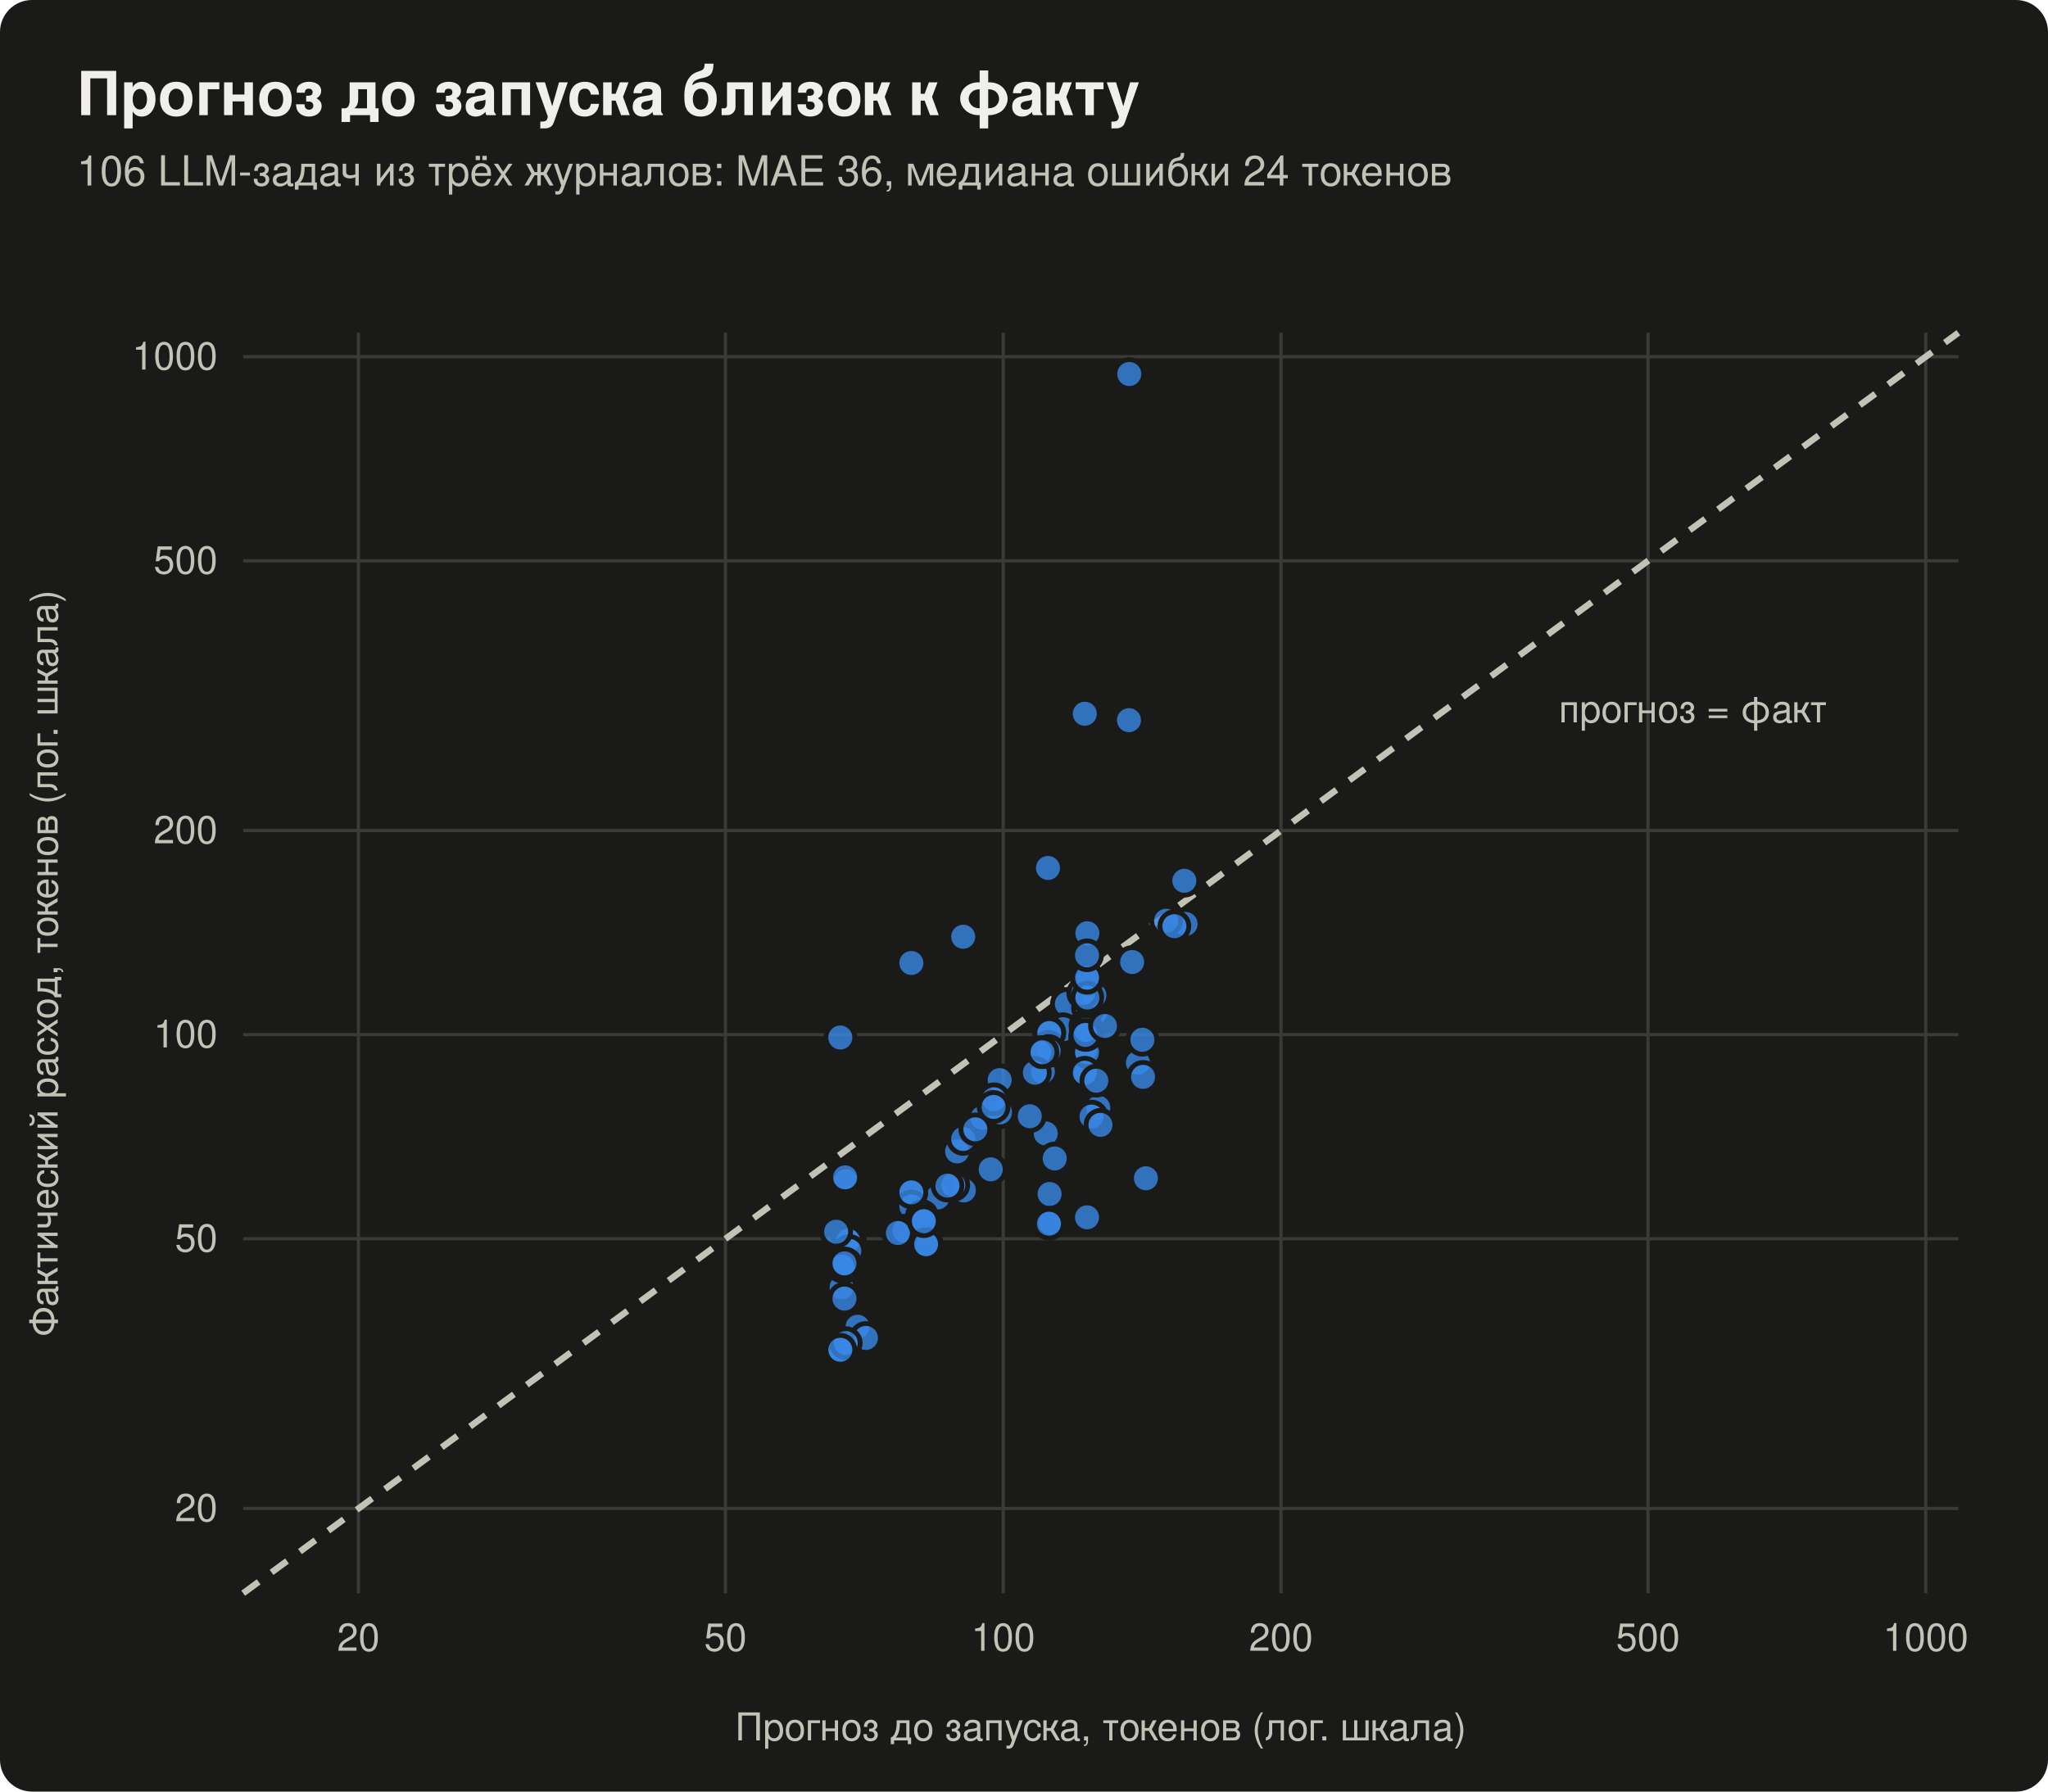
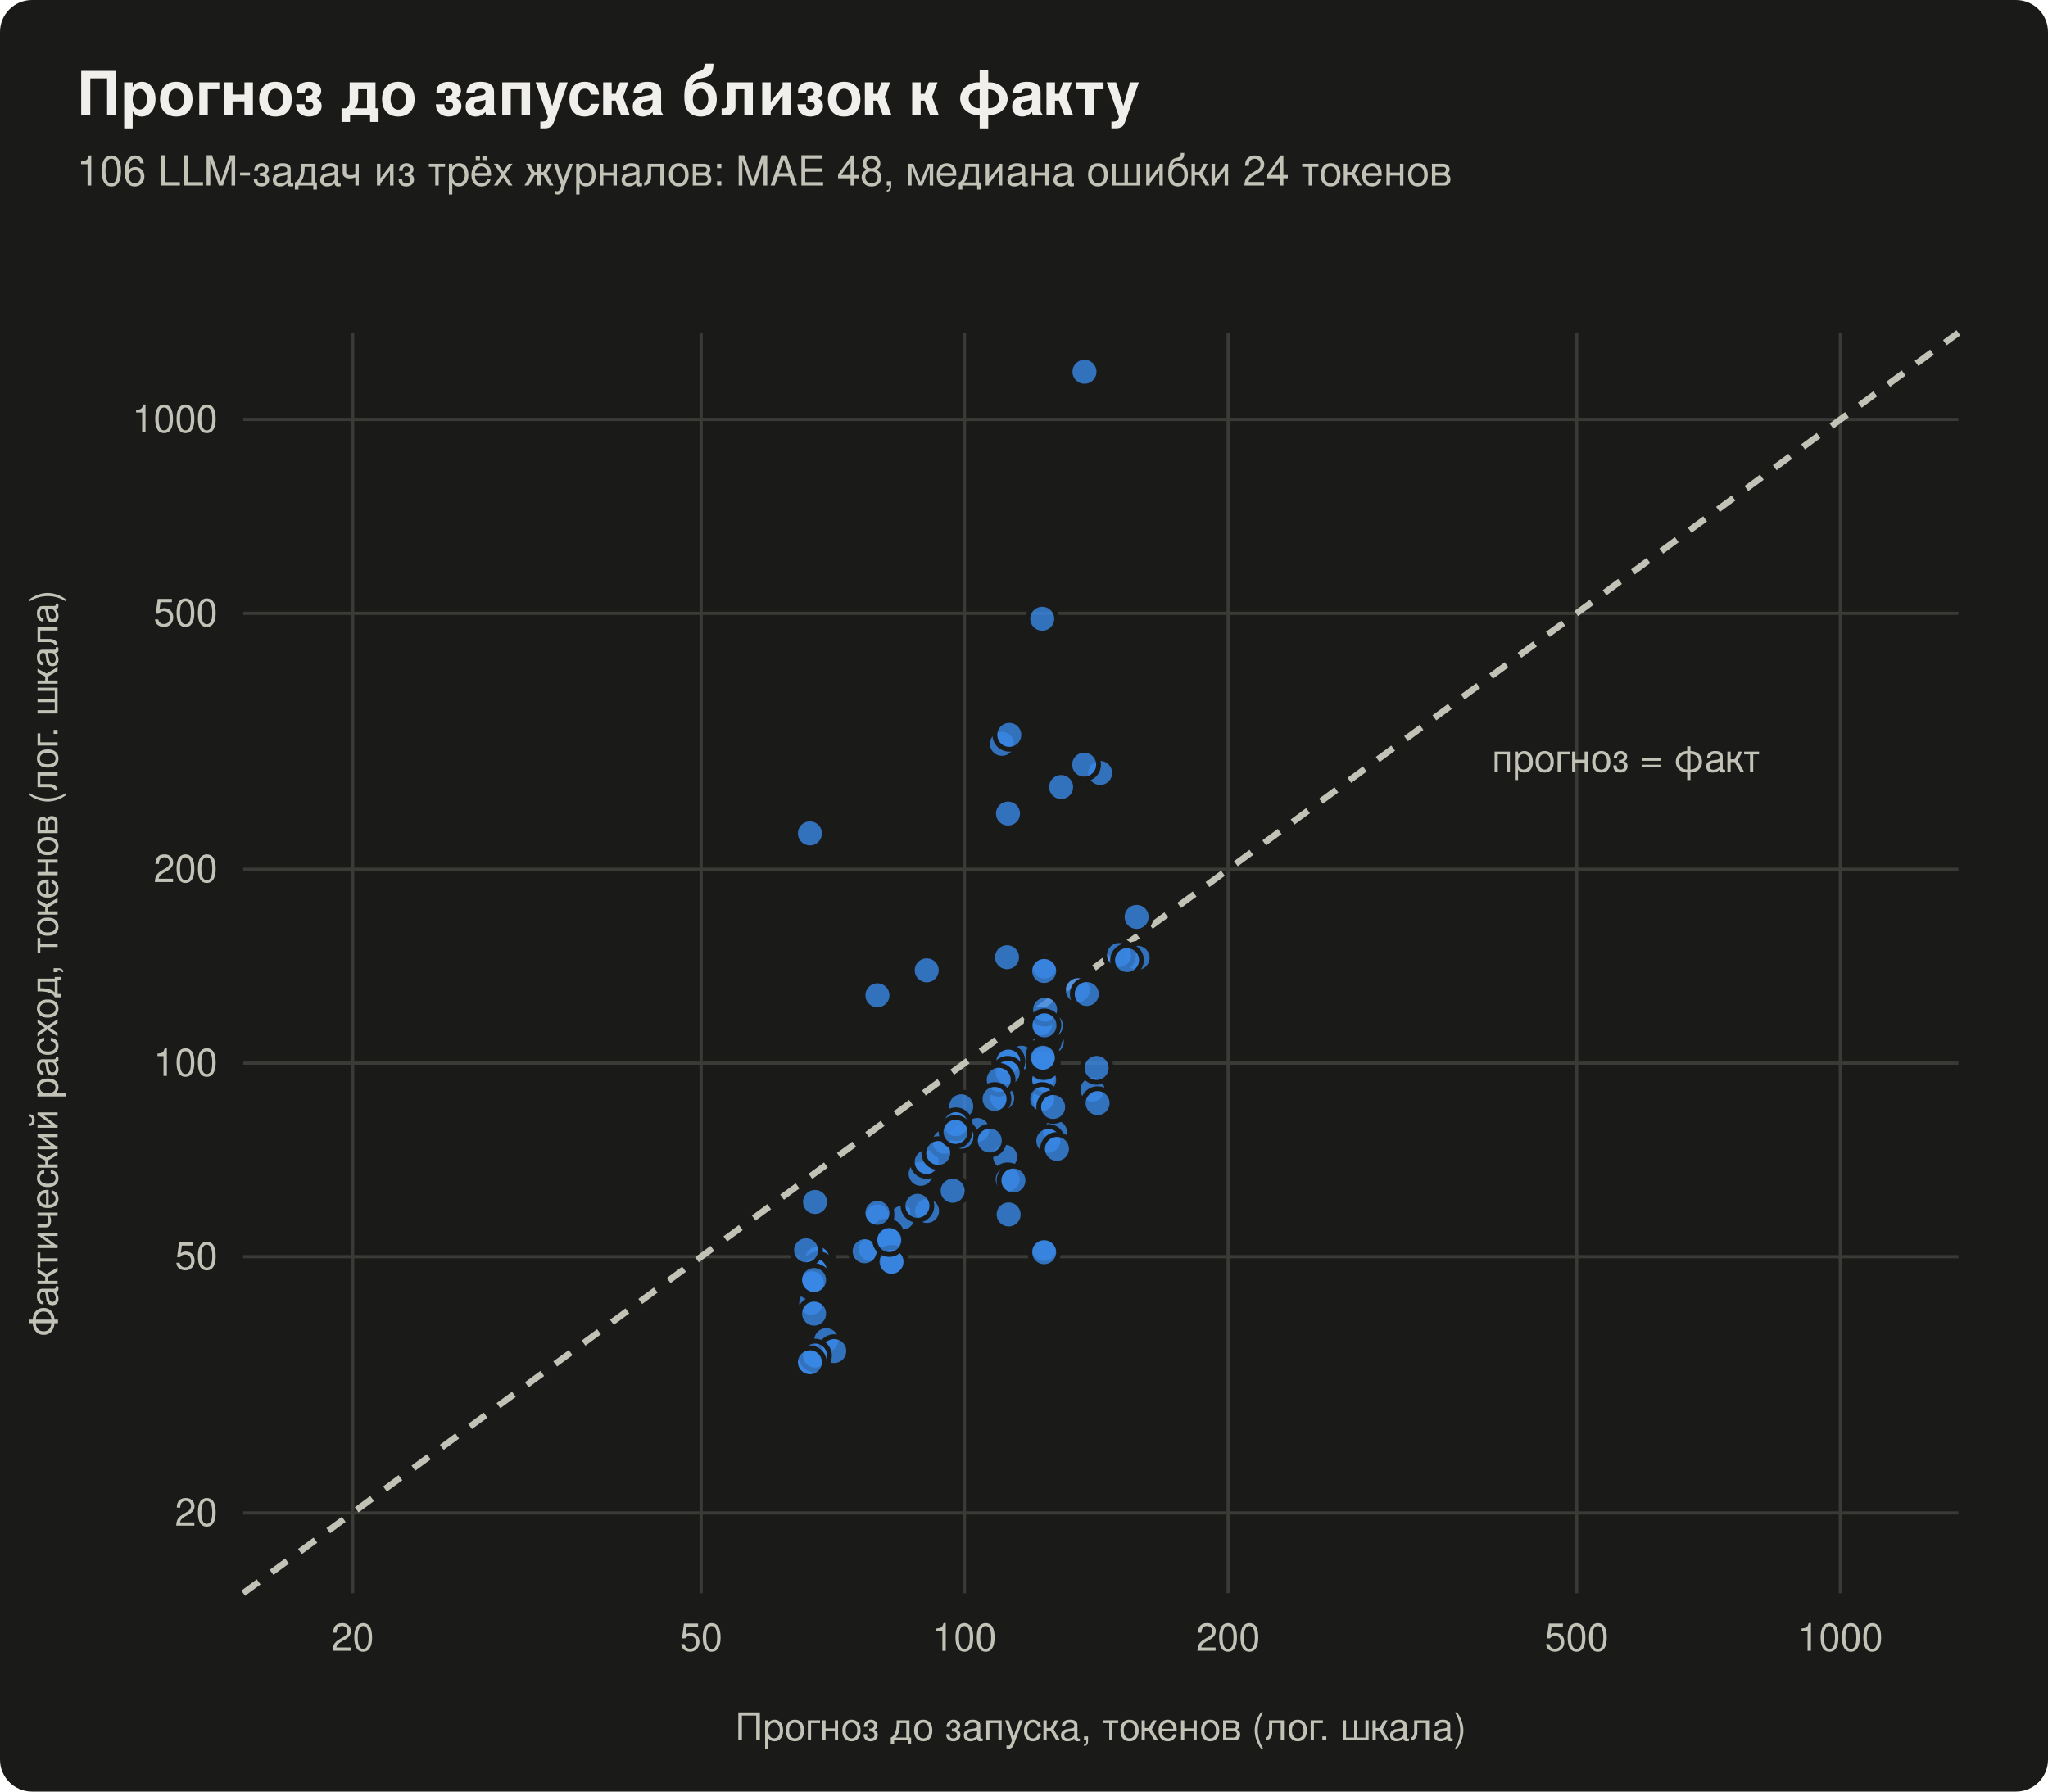
- <svg xmlns="http://www.w3.org/2000/svg" width="640" height="560" viewBox="0 0 640 560" role="img" aria-label="Прогноз до запуска близок к факту. 106 LLM-задач из трёх журналов: MAE 36, медиана ошибки 24 токенов" font-family="system-ui,-apple-system,'Segoe UI',Helvetica,Arial,sans-serif">
+ <svg xmlns="http://www.w3.org/2000/svg" width="640" height="560" viewBox="0 0 640 560" role="img" aria-label="Прогноз до запуска близок к факту. 106 LLM-задач из трёх журналов: MAE 48, медиана ошибки 24 токенов" font-family="system-ui,-apple-system,'Segoe UI',Helvetica,Arial,sans-serif">
  <rect width="640" height="560" rx="10" fill="#1a1a19" />
  <text x="24.0" y="36.0" fill="#f0efec" font-size="19" font-weight="600" text-anchor="start">Прогноз до запуска близок к факту</text>
-   <text x="24.0" y="58.0" fill="#c3c2b7" font-size="13" font-weight="400" text-anchor="start">106 LLM-задач из трёх журналов: MAE 36, медиана ошибки 24 токенов</text>
-   <line x1="76" x2="612" y1="471.5" y2="471.5" stroke="#3a3a37" />
-   <line x1="112.0" x2="112.0" y1="104" y2="498" stroke="#3a3a37" />
-   <text x="68.0" y="475.5" fill="#c3c2b7" font-size="12" font-weight="400" text-anchor="end">20</text>
-   <text x="112.0" y="516.0" fill="#c3c2b7" font-size="12" font-weight="400" text-anchor="middle">20</text>
-   <line x1="76" x2="612" y1="387.2" y2="387.2" stroke="#3a3a37" />
-   <line x1="226.7" x2="226.7" y1="104" y2="498" stroke="#3a3a37" />
-   <text x="68.0" y="391.2" fill="#c3c2b7" font-size="12" font-weight="400" text-anchor="end">50</text>
-   <text x="226.7" y="516.0" fill="#c3c2b7" font-size="12" font-weight="400" text-anchor="middle">50</text>
-   <line x1="76" x2="612" y1="323.4" y2="323.4" stroke="#3a3a37" />
-   <line x1="313.5" x2="313.5" y1="104" y2="498" stroke="#3a3a37" />
-   <text x="68.0" y="327.4" fill="#c3c2b7" font-size="12" font-weight="400" text-anchor="end">100</text>
-   <text x="313.5" y="516.0" fill="#c3c2b7" font-size="12" font-weight="400" text-anchor="middle">100</text>
-   <line x1="76" x2="612" y1="259.6" y2="259.6" stroke="#3a3a37" />
-   <line x1="400.3" x2="400.3" y1="104" y2="498" stroke="#3a3a37" />
-   <text x="68.0" y="263.6" fill="#c3c2b7" font-size="12" font-weight="400" text-anchor="end">200</text>
-   <text x="400.3" y="516.0" fill="#c3c2b7" font-size="12" font-weight="400" text-anchor="middle">200</text>
-   <line x1="76" x2="612" y1="175.3" y2="175.3" stroke="#3a3a37" />
-   <line x1="515.0" x2="515.0" y1="104" y2="498" stroke="#3a3a37" />
-   <text x="68.0" y="179.3" fill="#c3c2b7" font-size="12" font-weight="400" text-anchor="end">500</text>
-   <text x="515.0" y="516.0" fill="#c3c2b7" font-size="12" font-weight="400" text-anchor="middle">500</text>
-   <line x1="76" x2="612" y1="111.5" y2="111.5" stroke="#3a3a37" />
-   <line x1="601.8" x2="601.8" y1="104" y2="498" stroke="#3a3a37" />
-   <text x="68.0" y="115.5" fill="#c3c2b7" font-size="12" font-weight="400" text-anchor="end">1000</text>
-   <text x="601.8" y="516.0" fill="#c3c2b7" font-size="12" font-weight="400" text-anchor="middle">1000</text>
+   <text x="24.0" y="58.0" fill="#c3c2b7" font-size="13" font-weight="400" text-anchor="start">106 LLM-задач из трёх журналов: MAE 48, медиана ошибки 24 токенов</text>
+   <line x1="76" x2="612" y1="472.9" y2="472.9" stroke="#3a3a37" />
+   <line x1="110.2" x2="110.2" y1="104" y2="498" stroke="#3a3a37" />
+   <text x="68.0" y="476.9" fill="#c3c2b7" font-size="12" font-weight="400" text-anchor="end">20</text>
+   <text x="110.2" y="516.0" fill="#c3c2b7" font-size="12" font-weight="400" text-anchor="middle">20</text>
+   <line x1="76" x2="612" y1="392.8" y2="392.8" stroke="#3a3a37" />
+   <line x1="219.1" x2="219.1" y1="104" y2="498" stroke="#3a3a37" />
+   <text x="68.0" y="396.8" fill="#c3c2b7" font-size="12" font-weight="400" text-anchor="end">50</text>
+   <text x="219.1" y="516.0" fill="#c3c2b7" font-size="12" font-weight="400" text-anchor="middle">50</text>
+   <line x1="76" x2="612" y1="332.3" y2="332.3" stroke="#3a3a37" />
+   <line x1="301.4" x2="301.4" y1="104" y2="498" stroke="#3a3a37" />
+   <text x="68.0" y="336.3" fill="#c3c2b7" font-size="12" font-weight="400" text-anchor="end">100</text>
+   <text x="301.4" y="516.0" fill="#c3c2b7" font-size="12" font-weight="400" text-anchor="middle">100</text>
+   <line x1="76" x2="612" y1="271.7" y2="271.7" stroke="#3a3a37" />
+   <line x1="383.8" x2="383.8" y1="104" y2="498" stroke="#3a3a37" />
+   <text x="68.0" y="275.7" fill="#c3c2b7" font-size="12" font-weight="400" text-anchor="end">200</text>
+   <text x="383.8" y="516.0" fill="#c3c2b7" font-size="12" font-weight="400" text-anchor="middle">200</text>
+   <line x1="76" x2="612" y1="191.7" y2="191.7" stroke="#3a3a37" />
+   <line x1="492.7" x2="492.7" y1="104" y2="498" stroke="#3a3a37" />
+   <text x="68.0" y="195.7" fill="#c3c2b7" font-size="12" font-weight="400" text-anchor="end">500</text>
+   <text x="492.7" y="516.0" fill="#c3c2b7" font-size="12" font-weight="400" text-anchor="middle">500</text>
+   <line x1="76" x2="612" y1="131.1" y2="131.1" stroke="#3a3a37" />
+   <line x1="575.1" x2="575.1" y1="104" y2="498" stroke="#3a3a37" />
+   <text x="68.0" y="135.1" fill="#c3c2b7" font-size="12" font-weight="400" text-anchor="end">1000</text>
+   <text x="575.1" y="516.0" fill="#c3c2b7" font-size="12" font-weight="400" text-anchor="middle">1000</text>
  <line x1="76.0" y1="498.0" x2="612.0" y2="104.0" stroke="#c3c2b7" stroke-width="2" stroke-dasharray="6 5" />
-   <text x="487.1" y="225.8" fill="#c3c2b7" font-size="12" font-weight="400" text-anchor="start">прогноз = факт</text>
-   <circle cx="342.3" cy="316.4" r="4.5" fill="#3987e5" fill-opacity="0.8" stroke="#1a1a19" stroke-width="1.5" />
-   <circle cx="370.1" cy="275.3" r="4.5" fill="#3987e5" fill-opacity="0.8" stroke="#1a1a19" stroke-width="1.5" />
-   <circle cx="293.0" cy="374.3" r="4.5" fill="#3987e5" fill-opacity="0.8" stroke="#1a1a19" stroke-width="1.5" />
-   <circle cx="299.1" cy="359.9" r="4.5" fill="#3987e5" fill-opacity="0.8" stroke="#1a1a19" stroke-width="1.5" />
-   <circle cx="301.0" cy="356.0" r="4.5" fill="#3987e5" fill-opacity="0.8" stroke="#1a1a19" stroke-width="1.5" />
-   <circle cx="301.2" cy="372.1" r="4.5" fill="#3987e5" fill-opacity="0.8" stroke="#1a1a19" stroke-width="1.5" />
-   <circle cx="370.5" cy="288.8" r="4.5" fill="#3987e5" fill-opacity="0.8" stroke="#1a1a19" stroke-width="1.5" />
-   <circle cx="364.4" cy="287.8" r="4.5" fill="#3987e5" fill-opacity="0.8" stroke="#1a1a19" stroke-width="1.5" />
-   <circle cx="333.4" cy="313.8" r="4.5" fill="#3987e5" fill-opacity="0.8" stroke="#1a1a19" stroke-width="1.5" />
-   <circle cx="284.8" cy="372.7" r="4.5" fill="#3987e5" fill-opacity="0.8" stroke="#1a1a19" stroke-width="1.5" />
-   <circle cx="307.0" cy="349.4" r="4.5" fill="#3987e5" fill-opacity="0.8" stroke="#1a1a19" stroke-width="1.5" />
-   <circle cx="367.0" cy="289.5" r="4.5" fill="#3987e5" fill-opacity="0.8" stroke="#1a1a19" stroke-width="1.5" />
-   <circle cx="325.9" cy="335.0" r="4.5" fill="#3987e5" fill-opacity="0.8" stroke="#1a1a19" stroke-width="1.5" />
-   <circle cx="297.9" cy="370.4" r="4.5" fill="#3987e5" fill-opacity="0.8" stroke="#1a1a19" stroke-width="1.5" />
-   <circle cx="262.6" cy="421.9" r="4.5" fill="#3987e5" fill-opacity="0.8" stroke="#1a1a19" stroke-width="1.5" />
-   <circle cx="332.2" cy="321.7" r="4.5" fill="#3987e5" fill-opacity="0.8" stroke="#1a1a19" stroke-width="1.5" />
-   <circle cx="339.0" cy="223.1" r="4.5" fill="#3987e5" fill-opacity="0.8" stroke="#1a1a19" stroke-width="1.5" />
-   <circle cx="340.0" cy="315.1" r="4.5" fill="#3987e5" fill-opacity="0.8" stroke="#1a1a19" stroke-width="1.5" />
-   <circle cx="262.6" cy="421.9" r="4.5" fill="#3987e5" fill-opacity="0.8" stroke="#1a1a19" stroke-width="1.5" />
-   <circle cx="284.8" cy="377.1" r="4.5" fill="#3987e5" fill-opacity="0.8" stroke="#1a1a19" stroke-width="1.5" />
-   <circle cx="268.0" cy="414.7" r="4.5" fill="#3987e5" fill-opacity="0.8" stroke="#1a1a19" stroke-width="1.5" />
-   <circle cx="270.6" cy="418.2" r="4.5" fill="#3987e5" fill-opacity="0.8" stroke="#1a1a19" stroke-width="1.5" />
-   <circle cx="282.6" cy="384.7" r="4.5" fill="#3987e5" fill-opacity="0.8" stroke="#1a1a19" stroke-width="1.5" />
-   <circle cx="312.4" cy="337.6" r="4.5" fill="#3987e5" fill-opacity="0.8" stroke="#1a1a19" stroke-width="1.5" />
-   <circle cx="288.1" cy="380.1" r="4.5" fill="#3987e5" fill-opacity="0.8" stroke="#1a1a19" stroke-width="1.5" />
-   <circle cx="341.5" cy="312.7" r="4.5" fill="#3987e5" fill-opacity="0.8" stroke="#1a1a19" stroke-width="1.5" />
-   <circle cx="264.3" cy="419.8" r="4.5" fill="#3987e5" fill-opacity="0.8" stroke="#1a1a19" stroke-width="1.5" />
-   <circle cx="304.8" cy="353.0" r="4.5" fill="#3987e5" fill-opacity="0.8" stroke="#1a1a19" stroke-width="1.5" />
-   <circle cx="296.1" cy="370.6" r="4.5" fill="#3987e5" fill-opacity="0.8" stroke="#1a1a19" stroke-width="1.5" />
-   <circle cx="312.5" cy="347.7" r="4.5" fill="#3987e5" fill-opacity="0.8" stroke="#1a1a19" stroke-width="1.5" />
-   <circle cx="284.8" cy="372.7" r="4.5" fill="#3987e5" fill-opacity="0.8" stroke="#1a1a19" stroke-width="1.5" />
-   <circle cx="262.6" cy="421.9" r="4.5" fill="#3987e5" fill-opacity="0.8" stroke="#1a1a19" stroke-width="1.5" />
-   <circle cx="280.6" cy="385.4" r="4.5" fill="#3987e5" fill-opacity="0.8" stroke="#1a1a19" stroke-width="1.5" />
-   <circle cx="339.2" cy="320.6" r="4.5" fill="#3987e5" fill-opacity="0.8" stroke="#1a1a19" stroke-width="1.5" />
-   <circle cx="339.0" cy="327.4" r="4.5" fill="#3987e5" fill-opacity="0.8" stroke="#1a1a19" stroke-width="1.5" />
-   <circle cx="339.2" cy="325.4" r="4.5" fill="#3987e5" fill-opacity="0.8" stroke="#1a1a19" stroke-width="1.5" />
-   <circle cx="339.2" cy="324.1" r="4.5" fill="#3987e5" fill-opacity="0.8" stroke="#1a1a19" stroke-width="1.5" />
-   <circle cx="339.2" cy="327.1" r="4.5" fill="#3987e5" fill-opacity="0.8" stroke="#1a1a19" stroke-width="1.5" />
-   <circle cx="339.2" cy="324.2" r="4.5" fill="#3987e5" fill-opacity="0.8" stroke="#1a1a19" stroke-width="1.5" />
-   <circle cx="339.3" cy="323.1" r="4.5" fill="#3987e5" fill-opacity="0.8" stroke="#1a1a19" stroke-width="1.5" />
-   <circle cx="339.8" cy="326.2" r="4.5" fill="#3987e5" fill-opacity="0.8" stroke="#1a1a19" stroke-width="1.5" />
-   <circle cx="339.1" cy="328.3" r="4.5" fill="#3987e5" fill-opacity="0.8" stroke="#1a1a19" stroke-width="1.5" />
-   <circle cx="309.6" cy="365.5" r="4.5" fill="#3987e5" fill-opacity="0.8" stroke="#1a1a19" stroke-width="1.5" />
-   <circle cx="343.2" cy="346.2" r="4.5" fill="#3987e5" fill-opacity="0.8" stroke="#1a1a19" stroke-width="1.5" />
-   <circle cx="358.1" cy="368.3" r="4.5" fill="#3987e5" fill-opacity="0.8" stroke="#1a1a19" stroke-width="1.5" />
-   <circle cx="355.6" cy="332.2" r="4.5" fill="#3987e5" fill-opacity="0.8" stroke="#1a1a19" stroke-width="1.5" />
-   <circle cx="326.8" cy="354.3" r="4.5" fill="#3987e5" fill-opacity="0.8" stroke="#1a1a19" stroke-width="1.5" />
-   <circle cx="357.0" cy="325.0" r="4.5" fill="#3987e5" fill-opacity="0.8" stroke="#1a1a19" stroke-width="1.5" />
-   <circle cx="357.2" cy="336.6" r="4.5" fill="#3987e5" fill-opacity="0.8" stroke="#1a1a19" stroke-width="1.5" />
-   <circle cx="327.9" cy="322.8" r="4.5" fill="#3987e5" fill-opacity="0.8" stroke="#1a1a19" stroke-width="1.5" />
-   <circle cx="327.7" cy="327.2" r="4.5" fill="#3987e5" fill-opacity="0.8" stroke="#1a1a19" stroke-width="1.5" />
-   <circle cx="264.9" cy="386.5" r="4.5" fill="#3987e5" fill-opacity="0.8" stroke="#1a1a19" stroke-width="1.5" />
-   <circle cx="328.0" cy="373.2" r="4.5" fill="#3987e5" fill-opacity="0.8" stroke="#1a1a19" stroke-width="1.5" />
-   <circle cx="265.4" cy="387.4" r="4.5" fill="#3987e5" fill-opacity="0.8" stroke="#1a1a19" stroke-width="1.5" />
-   <circle cx="327.9" cy="322.9" r="4.5" fill="#3987e5" fill-opacity="0.8" stroke="#1a1a19" stroke-width="1.5" />
-   <circle cx="327.5" cy="271.3" r="4.5" fill="#3987e5" fill-opacity="0.8" stroke="#1a1a19" stroke-width="1.5" />
-   <circle cx="327.7" cy="328.5" r="4.5" fill="#3987e5" fill-opacity="0.8" stroke="#1a1a19" stroke-width="1.5" />
-   <circle cx="265.6" cy="387.8" r="4.5" fill="#3987e5" fill-opacity="0.8" stroke="#1a1a19" stroke-width="1.5" />
-   <circle cx="301.0" cy="292.8" r="4.5" fill="#3987e5" fill-opacity="0.8" stroke="#1a1a19" stroke-width="1.5" />
-   <circle cx="324.8" cy="328.9" r="4.5" fill="#3987e5" fill-opacity="0.8" stroke="#1a1a19" stroke-width="1.5" />
-   <circle cx="323.4" cy="335.3" r="4.5" fill="#3987e5" fill-opacity="0.8" stroke="#1a1a19" stroke-width="1.5" />
-   <circle cx="310.6" cy="343.6" r="4.5" fill="#3987e5" fill-opacity="0.8" stroke="#1a1a19" stroke-width="1.5" />
-   <circle cx="321.8" cy="348.9" r="4.5" fill="#3987e5" fill-opacity="0.8" stroke="#1a1a19" stroke-width="1.5" />
-   <circle cx="310.5" cy="346.0" r="4.5" fill="#3987e5" fill-opacity="0.8" stroke="#1a1a19" stroke-width="1.5" />
-   <circle cx="284.8" cy="301.0" r="4.5" fill="#3987e5" fill-opacity="0.8" stroke="#1a1a19" stroke-width="1.5" />
-   <circle cx="342.0" cy="311.1" r="4.5" fill="#3987e5" fill-opacity="0.8" stroke="#1a1a19" stroke-width="1.5" />
-   <circle cx="352.9" cy="116.9" r="4.5" fill="#3987e5" fill-opacity="0.8" stroke="#1a1a19" stroke-width="1.5" />
-   <circle cx="353.8" cy="300.7" r="4.5" fill="#3987e5" fill-opacity="0.8" stroke="#1a1a19" stroke-width="1.5" />
-   <circle cx="338.5" cy="310.4" r="4.5" fill="#3987e5" fill-opacity="0.8" stroke="#1a1a19" stroke-width="1.5" />
-   <circle cx="352.8" cy="225.1" r="4.5" fill="#3987e5" fill-opacity="0.8" stroke="#1a1a19" stroke-width="1.5" />
-   <circle cx="339.2" cy="335.5" r="4.5" fill="#3987e5" fill-opacity="0.8" stroke="#1a1a19" stroke-width="1.5" />
-   <circle cx="340.0" cy="305.9" r="4.5" fill="#3987e5" fill-opacity="0.8" stroke="#1a1a19" stroke-width="1.5" />
-   <circle cx="339.7" cy="328.9" r="4.5" fill="#3987e5" fill-opacity="0.8" stroke="#1a1a19" stroke-width="1.5" />
-   <circle cx="339.6" cy="323.4" r="4.5" fill="#3987e5" fill-opacity="0.8" stroke="#1a1a19" stroke-width="1.5" />
-   <circle cx="339.8" cy="311.8" r="4.5" fill="#3987e5" fill-opacity="0.8" stroke="#1a1a19" stroke-width="1.5" />
-   <circle cx="339.3" cy="321.9" r="4.5" fill="#3987e5" fill-opacity="0.8" stroke="#1a1a19" stroke-width="1.5" />
-   <circle cx="339.0" cy="335.3" r="4.5" fill="#3987e5" fill-opacity="0.8" stroke="#1a1a19" stroke-width="1.5" />
-   <circle cx="339.8" cy="291.7" r="4.5" fill="#3987e5" fill-opacity="0.8" stroke="#1a1a19" stroke-width="1.5" />
-   <circle cx="339.7" cy="305.6" r="4.5" fill="#3987e5" fill-opacity="0.8" stroke="#1a1a19" stroke-width="1.5" />
-   <circle cx="339.7" cy="298.6" r="4.5" fill="#3987e5" fill-opacity="0.8" stroke="#1a1a19" stroke-width="1.5" />
-   <circle cx="339.7" cy="380.5" r="4.5" fill="#3987e5" fill-opacity="0.8" stroke="#1a1a19" stroke-width="1.5" />
-   <circle cx="339.2" cy="323.5" r="4.5" fill="#3987e5" fill-opacity="0.8" stroke="#1a1a19" stroke-width="1.5" />
-   <circle cx="325.8" cy="328.9" r="4.5" fill="#3987e5" fill-opacity="0.8" stroke="#1a1a19" stroke-width="1.5" />
-   <circle cx="341.1" cy="349.0" r="4.5" fill="#3987e5" fill-opacity="0.8" stroke="#1a1a19" stroke-width="1.5" />
-   <circle cx="345.3" cy="320.7" r="4.5" fill="#3987e5" fill-opacity="0.8" stroke="#1a1a19" stroke-width="1.5" />
-   <circle cx="343.9" cy="351.6" r="4.5" fill="#3987e5" fill-opacity="0.8" stroke="#1a1a19" stroke-width="1.5" />
-   <circle cx="289.7" cy="389.1" r="4.5" fill="#3987e5" fill-opacity="0.8" stroke="#1a1a19" stroke-width="1.5" />
-   <circle cx="288.7" cy="381.7" r="4.5" fill="#3987e5" fill-opacity="0.8" stroke="#1a1a19" stroke-width="1.5" />
-   <circle cx="342.6" cy="337.8" r="4.5" fill="#3987e5" fill-opacity="0.8" stroke="#1a1a19" stroke-width="1.5" />
-   <circle cx="289.4" cy="388.9" r="4.5" fill="#3987e5" fill-opacity="0.8" stroke="#1a1a19" stroke-width="1.5" />
-   <circle cx="328.3" cy="382.2" r="4.5" fill="#3987e5" fill-opacity="0.8" stroke="#1a1a19" stroke-width="1.5" />
-   <circle cx="327.8" cy="382.5" r="4.5" fill="#3987e5" fill-opacity="0.8" stroke="#1a1a19" stroke-width="1.5" />
-   <circle cx="329.6" cy="362.1" r="4.5" fill="#3987e5" fill-opacity="0.8" stroke="#1a1a19" stroke-width="1.5" />
-   <circle cx="288.7" cy="381.7" r="4.5" fill="#3987e5" fill-opacity="0.8" stroke="#1a1a19" stroke-width="1.5" />
-   <circle cx="265.0" cy="387.8" r="4.5" fill="#3987e5" fill-opacity="0.8" stroke="#1a1a19" stroke-width="1.5" />
-   <circle cx="263.0" cy="402.4" r="4.5" fill="#3987e5" fill-opacity="0.8" stroke="#1a1a19" stroke-width="1.5" />
-   <circle cx="262.6" cy="324.3" r="4.5" fill="#3987e5" fill-opacity="0.8" stroke="#1a1a19" stroke-width="1.5" />
-   <circle cx="265.4" cy="391.0" r="4.5" fill="#3987e5" fill-opacity="0.8" stroke="#1a1a19" stroke-width="1.5" />
-   <circle cx="264.3" cy="369.2" r="4.5" fill="#3987e5" fill-opacity="0.8" stroke="#1a1a19" stroke-width="1.5" />
-   <circle cx="264.1" cy="368.0" r="4.5" fill="#3987e5" fill-opacity="0.8" stroke="#1a1a19" stroke-width="1.5" />
-   <circle cx="261.3" cy="385.0" r="4.5" fill="#3987e5" fill-opacity="0.8" stroke="#1a1a19" stroke-width="1.5" />
-   <circle cx="263.9" cy="405.9" r="4.5" fill="#3987e5" fill-opacity="0.8" stroke="#1a1a19" stroke-width="1.5" />
-   <circle cx="264.1" cy="395.9" r="4.5" fill="#3987e5" fill-opacity="0.8" stroke="#1a1a19" stroke-width="1.5" />
-   <circle cx="264.3" cy="395.1" r="4.5" fill="#3987e5" fill-opacity="0.8" stroke="#1a1a19" stroke-width="1.5" />
-   <circle cx="263.2" cy="395.9" r="4.5" fill="#3987e5" fill-opacity="0.8" stroke="#1a1a19" stroke-width="1.5" />
-   <circle cx="263.9" cy="394.9" r="4.5" fill="#3987e5" fill-opacity="0.8" stroke="#1a1a19" stroke-width="1.5" />
+   <text x="466.2" y="241.2" fill="#c3c2b7" font-size="12" font-weight="400" text-anchor="start">прогноз = факт</text>
+   <circle cx="328.7" cy="325.6" r="4.5" fill="#3987e5" fill-opacity="0.8" stroke="#1a1a19" stroke-width="1.5" />
+   <circle cx="355.2" cy="286.6" r="4.5" fill="#3987e5" fill-opacity="0.8" stroke="#1a1a19" stroke-width="1.5" />
+   <circle cx="282.0" cy="380.6" r="4.5" fill="#3987e5" fill-opacity="0.8" stroke="#1a1a19" stroke-width="1.5" />
+   <circle cx="287.7" cy="366.9" r="4.5" fill="#3987e5" fill-opacity="0.8" stroke="#1a1a19" stroke-width="1.5" />
+   <circle cx="289.6" cy="363.2" r="4.5" fill="#3987e5" fill-opacity="0.8" stroke="#1a1a19" stroke-width="1.5" />
+   <circle cx="289.7" cy="378.5" r="4.5" fill="#3987e5" fill-opacity="0.8" stroke="#1a1a19" stroke-width="1.5" />
+   <circle cx="355.5" cy="299.4" r="4.5" fill="#3987e5" fill-opacity="0.8" stroke="#1a1a19" stroke-width="1.5" />
+   <circle cx="349.7" cy="298.5" r="4.5" fill="#3987e5" fill-opacity="0.8" stroke="#1a1a19" stroke-width="1.5" />
+   <circle cx="336.8" cy="309.5" r="4.5" fill="#3987e5" fill-opacity="0.8" stroke="#1a1a19" stroke-width="1.5" />
+   <circle cx="297.8" cy="354.8" r="4.5" fill="#3987e5" fill-opacity="0.8" stroke="#1a1a19" stroke-width="1.5" />
+   <circle cx="295.2" cy="356.9" r="4.5" fill="#3987e5" fill-opacity="0.8" stroke="#1a1a19" stroke-width="1.5" />
+   <circle cx="352.2" cy="300.1" r="4.5" fill="#3987e5" fill-opacity="0.8" stroke="#1a1a19" stroke-width="1.5" />
+   <circle cx="313.2" cy="343.2" r="4.5" fill="#3987e5" fill-opacity="0.8" stroke="#1a1a19" stroke-width="1.5" />
+   <circle cx="286.7" cy="376.9" r="4.5" fill="#3987e5" fill-opacity="0.8" stroke="#1a1a19" stroke-width="1.5" />
+   <circle cx="253.1" cy="425.8" r="4.5" fill="#3987e5" fill-opacity="0.8" stroke="#1a1a19" stroke-width="1.5" />
+   <circle cx="319.2" cy="330.6" r="4.5" fill="#3987e5" fill-opacity="0.8" stroke="#1a1a19" stroke-width="1.5" />
+   <circle cx="325.7" cy="193.4" r="4.5" fill="#3987e5" fill-opacity="0.8" stroke="#1a1a19" stroke-width="1.5" />
+   <circle cx="326.6" cy="325.2" r="4.5" fill="#3987e5" fill-opacity="0.8" stroke="#1a1a19" stroke-width="1.5" />
+   <circle cx="253.1" cy="425.8" r="4.5" fill="#3987e5" fill-opacity="0.8" stroke="#1a1a19" stroke-width="1.5" />
+   <circle cx="274.2" cy="380.2" r="4.5" fill="#3987e5" fill-opacity="0.8" stroke="#1a1a19" stroke-width="1.5" />
+   <circle cx="258.2" cy="418.9" r="4.5" fill="#3987e5" fill-opacity="0.8" stroke="#1a1a19" stroke-width="1.5" />
+   <circle cx="260.7" cy="422.3" r="4.5" fill="#3987e5" fill-opacity="0.8" stroke="#1a1a19" stroke-width="1.5" />
+   <circle cx="272.1" cy="390.4" r="4.5" fill="#3987e5" fill-opacity="0.8" stroke="#1a1a19" stroke-width="1.5" />
+   <circle cx="300.4" cy="345.8" r="4.5" fill="#3987e5" fill-opacity="0.8" stroke="#1a1a19" stroke-width="1.5" />
+   <circle cx="277.3" cy="386.1" r="4.5" fill="#3987e5" fill-opacity="0.8" stroke="#1a1a19" stroke-width="1.5" />
+   <circle cx="328.0" cy="322.1" r="4.5" fill="#3987e5" fill-opacity="0.8" stroke="#1a1a19" stroke-width="1.5" />
+   <circle cx="254.7" cy="423.7" r="4.5" fill="#3987e5" fill-opacity="0.8" stroke="#1a1a19" stroke-width="1.5" />
+   <circle cx="293.2" cy="360.4" r="4.5" fill="#3987e5" fill-opacity="0.8" stroke="#1a1a19" stroke-width="1.5" />
+   <circle cx="305.4" cy="353.2" r="4.5" fill="#3987e5" fill-opacity="0.8" stroke="#1a1a19" stroke-width="1.5" />
+   <circle cx="300.5" cy="355.3" r="4.5" fill="#3987e5" fill-opacity="0.8" stroke="#1a1a19" stroke-width="1.5" />
+   <circle cx="274.2" cy="379.1" r="4.5" fill="#3987e5" fill-opacity="0.8" stroke="#1a1a19" stroke-width="1.5" />
+   <circle cx="253.1" cy="425.8" r="4.5" fill="#3987e5" fill-opacity="0.8" stroke="#1a1a19" stroke-width="1.5" />
+   <circle cx="270.2" cy="391.1" r="4.5" fill="#3987e5" fill-opacity="0.8" stroke="#1a1a19" stroke-width="1.5" />
+   <circle cx="325.9" cy="329.6" r="4.5" fill="#3987e5" fill-opacity="0.8" stroke="#1a1a19" stroke-width="1.5" />
+   <circle cx="325.7" cy="336.0" r="4.5" fill="#3987e5" fill-opacity="0.8" stroke="#1a1a19" stroke-width="1.5" />
+   <circle cx="325.9" cy="334.1" r="4.5" fill="#3987e5" fill-opacity="0.8" stroke="#1a1a19" stroke-width="1.5" />
+   <circle cx="325.9" cy="333.0" r="4.5" fill="#3987e5" fill-opacity="0.8" stroke="#1a1a19" stroke-width="1.5" />
+   <circle cx="325.9" cy="344.3" r="4.5" fill="#3987e5" fill-opacity="0.8" stroke="#1a1a19" stroke-width="1.5" />
+   <circle cx="325.9" cy="333.1" r="4.5" fill="#3987e5" fill-opacity="0.8" stroke="#1a1a19" stroke-width="1.5" />
+   <circle cx="326.0" cy="332.9" r="4.5" fill="#3987e5" fill-opacity="0.8" stroke="#1a1a19" stroke-width="1.5" />
+   <circle cx="326.4" cy="343.4" r="4.5" fill="#3987e5" fill-opacity="0.8" stroke="#1a1a19" stroke-width="1.5" />
+   <circle cx="325.8" cy="336.9" r="4.5" fill="#3987e5" fill-opacity="0.8" stroke="#1a1a19" stroke-width="1.5" />
+   <circle cx="297.7" cy="372.2" r="4.5" fill="#3987e5" fill-opacity="0.8" stroke="#1a1a19" stroke-width="1.5" />
+   <circle cx="329.7" cy="353.9" r="4.5" fill="#3987e5" fill-opacity="0.8" stroke="#1a1a19" stroke-width="1.5" />
+   <circle cx="343.8" cy="241.6" r="4.5" fill="#3987e5" fill-opacity="0.8" stroke="#1a1a19" stroke-width="1.5" />
+   <circle cx="341.4" cy="340.6" r="4.5" fill="#3987e5" fill-opacity="0.8" stroke="#1a1a19" stroke-width="1.5" />
+   <circle cx="314.1" cy="361.6" r="4.5" fill="#3987e5" fill-opacity="0.8" stroke="#1a1a19" stroke-width="1.5" />
+   <circle cx="342.7" cy="333.8" r="4.5" fill="#3987e5" fill-opacity="0.8" stroke="#1a1a19" stroke-width="1.5" />
+   <circle cx="343.0" cy="344.8" r="4.5" fill="#3987e5" fill-opacity="0.8" stroke="#1a1a19" stroke-width="1.5" />
+   <circle cx="315.1" cy="331.7" r="4.5" fill="#3987e5" fill-opacity="0.8" stroke="#1a1a19" stroke-width="1.5" />
+   <circle cx="314.9" cy="368.6" r="4.5" fill="#3987e5" fill-opacity="0.8" stroke="#1a1a19" stroke-width="1.5" />
+   <circle cx="255.3" cy="392.1" r="4.5" fill="#3987e5" fill-opacity="0.8" stroke="#1a1a19" stroke-width="1.5" />
+   <circle cx="315.2" cy="379.6" r="4.5" fill="#3987e5" fill-opacity="0.8" stroke="#1a1a19" stroke-width="1.5" />
+   <circle cx="255.8" cy="393.0" r="4.5" fill="#3987e5" fill-opacity="0.8" stroke="#1a1a19" stroke-width="1.5" />
+   <circle cx="315.1" cy="331.8" r="4.5" fill="#3987e5" fill-opacity="0.8" stroke="#1a1a19" stroke-width="1.5" />
+   <circle cx="314.7" cy="299.2" r="4.5" fill="#3987e5" fill-opacity="0.8" stroke="#1a1a19" stroke-width="1.5" />
+   <circle cx="314.9" cy="335.3" r="4.5" fill="#3987e5" fill-opacity="0.8" stroke="#1a1a19" stroke-width="1.5" />
+   <circle cx="256.0" cy="393.4" r="4.5" fill="#3987e5" fill-opacity="0.8" stroke="#1a1a19" stroke-width="1.5" />
+   <circle cx="289.6" cy="303.3" r="4.5" fill="#3987e5" fill-opacity="0.8" stroke="#1a1a19" stroke-width="1.5" />
+   <circle cx="312.1" cy="337.5" r="4.5" fill="#3987e5" fill-opacity="0.8" stroke="#1a1a19" stroke-width="1.5" />
+   <circle cx="310.8" cy="343.5" r="4.5" fill="#3987e5" fill-opacity="0.8" stroke="#1a1a19" stroke-width="1.5" />
+   <circle cx="298.7" cy="351.4" r="4.5" fill="#3987e5" fill-opacity="0.8" stroke="#1a1a19" stroke-width="1.5" />
+   <circle cx="309.3" cy="356.5" r="4.5" fill="#3987e5" fill-opacity="0.8" stroke="#1a1a19" stroke-width="1.5" />
+   <circle cx="298.6" cy="353.8" r="4.5" fill="#3987e5" fill-opacity="0.8" stroke="#1a1a19" stroke-width="1.5" />
+   <circle cx="274.2" cy="311.1" r="4.5" fill="#3987e5" fill-opacity="0.8" stroke="#1a1a19" stroke-width="1.5" />
+   <circle cx="328.4" cy="320.6" r="4.5" fill="#3987e5" fill-opacity="0.8" stroke="#1a1a19" stroke-width="1.5" />
+   <circle cx="338.9" cy="116.2" r="4.5" fill="#3987e5" fill-opacity="0.8" stroke="#1a1a19" stroke-width="1.5" />
+   <circle cx="339.6" cy="310.7" r="4.5" fill="#3987e5" fill-opacity="0.8" stroke="#1a1a19" stroke-width="1.5" />
+   <circle cx="325.2" cy="319.9" r="4.5" fill="#3987e5" fill-opacity="0.8" stroke="#1a1a19" stroke-width="1.5" />
+   <circle cx="338.8" cy="239.0" r="4.5" fill="#3987e5" fill-opacity="0.8" stroke="#1a1a19" stroke-width="1.5" />
+   <circle cx="325.9" cy="332.5" r="4.5" fill="#3987e5" fill-opacity="0.8" stroke="#1a1a19" stroke-width="1.5" />
+   <circle cx="326.6" cy="315.6" r="4.5" fill="#3987e5" fill-opacity="0.8" stroke="#1a1a19" stroke-width="1.5" />
+   <circle cx="326.3" cy="337.5" r="4.5" fill="#3987e5" fill-opacity="0.8" stroke="#1a1a19" stroke-width="1.5" />
+   <circle cx="326.2" cy="332.3" r="4.5" fill="#3987e5" fill-opacity="0.8" stroke="#1a1a19" stroke-width="1.5" />
+   <circle cx="326.4" cy="320.5" r="4.5" fill="#3987e5" fill-opacity="0.8" stroke="#1a1a19" stroke-width="1.5" />
+   <circle cx="326.0" cy="330.9" r="4.5" fill="#3987e5" fill-opacity="0.8" stroke="#1a1a19" stroke-width="1.5" />
+   <circle cx="325.7" cy="343.5" r="4.5" fill="#3987e5" fill-opacity="0.8" stroke="#1a1a19" stroke-width="1.5" />
+   <circle cx="326.4" cy="302.1" r="4.5" fill="#3987e5" fill-opacity="0.8" stroke="#1a1a19" stroke-width="1.5" />
+   <circle cx="326.3" cy="390.4" r="4.5" fill="#3987e5" fill-opacity="0.8" stroke="#1a1a19" stroke-width="1.5" />
+   <circle cx="326.3" cy="303.5" r="4.5" fill="#3987e5" fill-opacity="0.8" stroke="#1a1a19" stroke-width="1.5" />
+   <circle cx="326.3" cy="391.4" r="4.5" fill="#3987e5" fill-opacity="0.8" stroke="#1a1a19" stroke-width="1.5" />
+   <circle cx="325.9" cy="330.6" r="4.5" fill="#3987e5" fill-opacity="0.8" stroke="#1a1a19" stroke-width="1.5" />
+   <circle cx="313.1" cy="232.5" r="4.5" fill="#3987e5" fill-opacity="0.8" stroke="#1a1a19" stroke-width="1.5" />
+   <circle cx="327.6" cy="356.6" r="4.5" fill="#3987e5" fill-opacity="0.8" stroke="#1a1a19" stroke-width="1.5" />
+   <circle cx="331.6" cy="246.0" r="4.5" fill="#3987e5" fill-opacity="0.8" stroke="#1a1a19" stroke-width="1.5" />
+   <circle cx="330.3" cy="359.1" r="4.5" fill="#3987e5" fill-opacity="0.8" stroke="#1a1a19" stroke-width="1.5" />
+   <circle cx="278.9" cy="394.6" r="4.5" fill="#3987e5" fill-opacity="0.8" stroke="#1a1a19" stroke-width="1.5" />
+   <circle cx="277.9" cy="387.6" r="4.5" fill="#3987e5" fill-opacity="0.8" stroke="#1a1a19" stroke-width="1.5" />
+   <circle cx="329.1" cy="346.0" r="4.5" fill="#3987e5" fill-opacity="0.8" stroke="#1a1a19" stroke-width="1.5" />
+   <circle cx="278.6" cy="394.4" r="4.5" fill="#3987e5" fill-opacity="0.8" stroke="#1a1a19" stroke-width="1.5" />
+   <circle cx="315.4" cy="229.7" r="4.5" fill="#3987e5" fill-opacity="0.8" stroke="#1a1a19" stroke-width="1.5" />
+   <circle cx="315.0" cy="254.3" r="4.5" fill="#3987e5" fill-opacity="0.8" stroke="#1a1a19" stroke-width="1.5" />
+   <circle cx="316.7" cy="369.0" r="4.5" fill="#3987e5" fill-opacity="0.8" stroke="#1a1a19" stroke-width="1.5" />
+   <circle cx="277.9" cy="387.6" r="4.5" fill="#3987e5" fill-opacity="0.8" stroke="#1a1a19" stroke-width="1.5" />
+   <circle cx="255.4" cy="393.4" r="4.5" fill="#3987e5" fill-opacity="0.8" stroke="#1a1a19" stroke-width="1.5" />
+   <circle cx="253.5" cy="407.2" r="4.5" fill="#3987e5" fill-opacity="0.8" stroke="#1a1a19" stroke-width="1.5" />
+   <circle cx="253.1" cy="260.5" r="4.5" fill="#3987e5" fill-opacity="0.8" stroke="#1a1a19" stroke-width="1.5" />
+   <circle cx="255.8" cy="396.4" r="4.5" fill="#3987e5" fill-opacity="0.8" stroke="#1a1a19" stroke-width="1.5" />
+   <circle cx="254.7" cy="375.7" r="4.5" fill="#3987e5" fill-opacity="0.8" stroke="#1a1a19" stroke-width="1.5" />
+   <circle cx="254.6" cy="397.1" r="4.5" fill="#3987e5" fill-opacity="0.8" stroke="#1a1a19" stroke-width="1.5" />
+   <circle cx="251.9" cy="390.8" r="4.5" fill="#3987e5" fill-opacity="0.8" stroke="#1a1a19" stroke-width="1.5" />
+   <circle cx="254.4" cy="410.6" r="4.5" fill="#3987e5" fill-opacity="0.8" stroke="#1a1a19" stroke-width="1.5" />
+   <circle cx="254.6" cy="401.1" r="4.5" fill="#3987e5" fill-opacity="0.8" stroke="#1a1a19" stroke-width="1.5" />
+   <circle cx="254.7" cy="400.3" r="4.5" fill="#3987e5" fill-opacity="0.8" stroke="#1a1a19" stroke-width="1.5" />
+   <circle cx="253.7" cy="401.1" r="4.5" fill="#3987e5" fill-opacity="0.8" stroke="#1a1a19" stroke-width="1.5" />
+   <circle cx="254.4" cy="400.1" r="4.5" fill="#3987e5" fill-opacity="0.8" stroke="#1a1a19" stroke-width="1.5" />
  <text x="344.0" y="544.0" fill="#c3c2b7" font-size="12" font-weight="400" text-anchor="middle">Прогноз до запуска, токенов (лог. шкала)</text>
  <g transform="translate(18 301.0) rotate(-90)">
    <text x="0.0" y="0.0" fill="#c3c2b7" font-size="12" font-weight="400" text-anchor="middle">Фактический расход, токенов (лог. шкала)</text>
  </g>
</svg>
